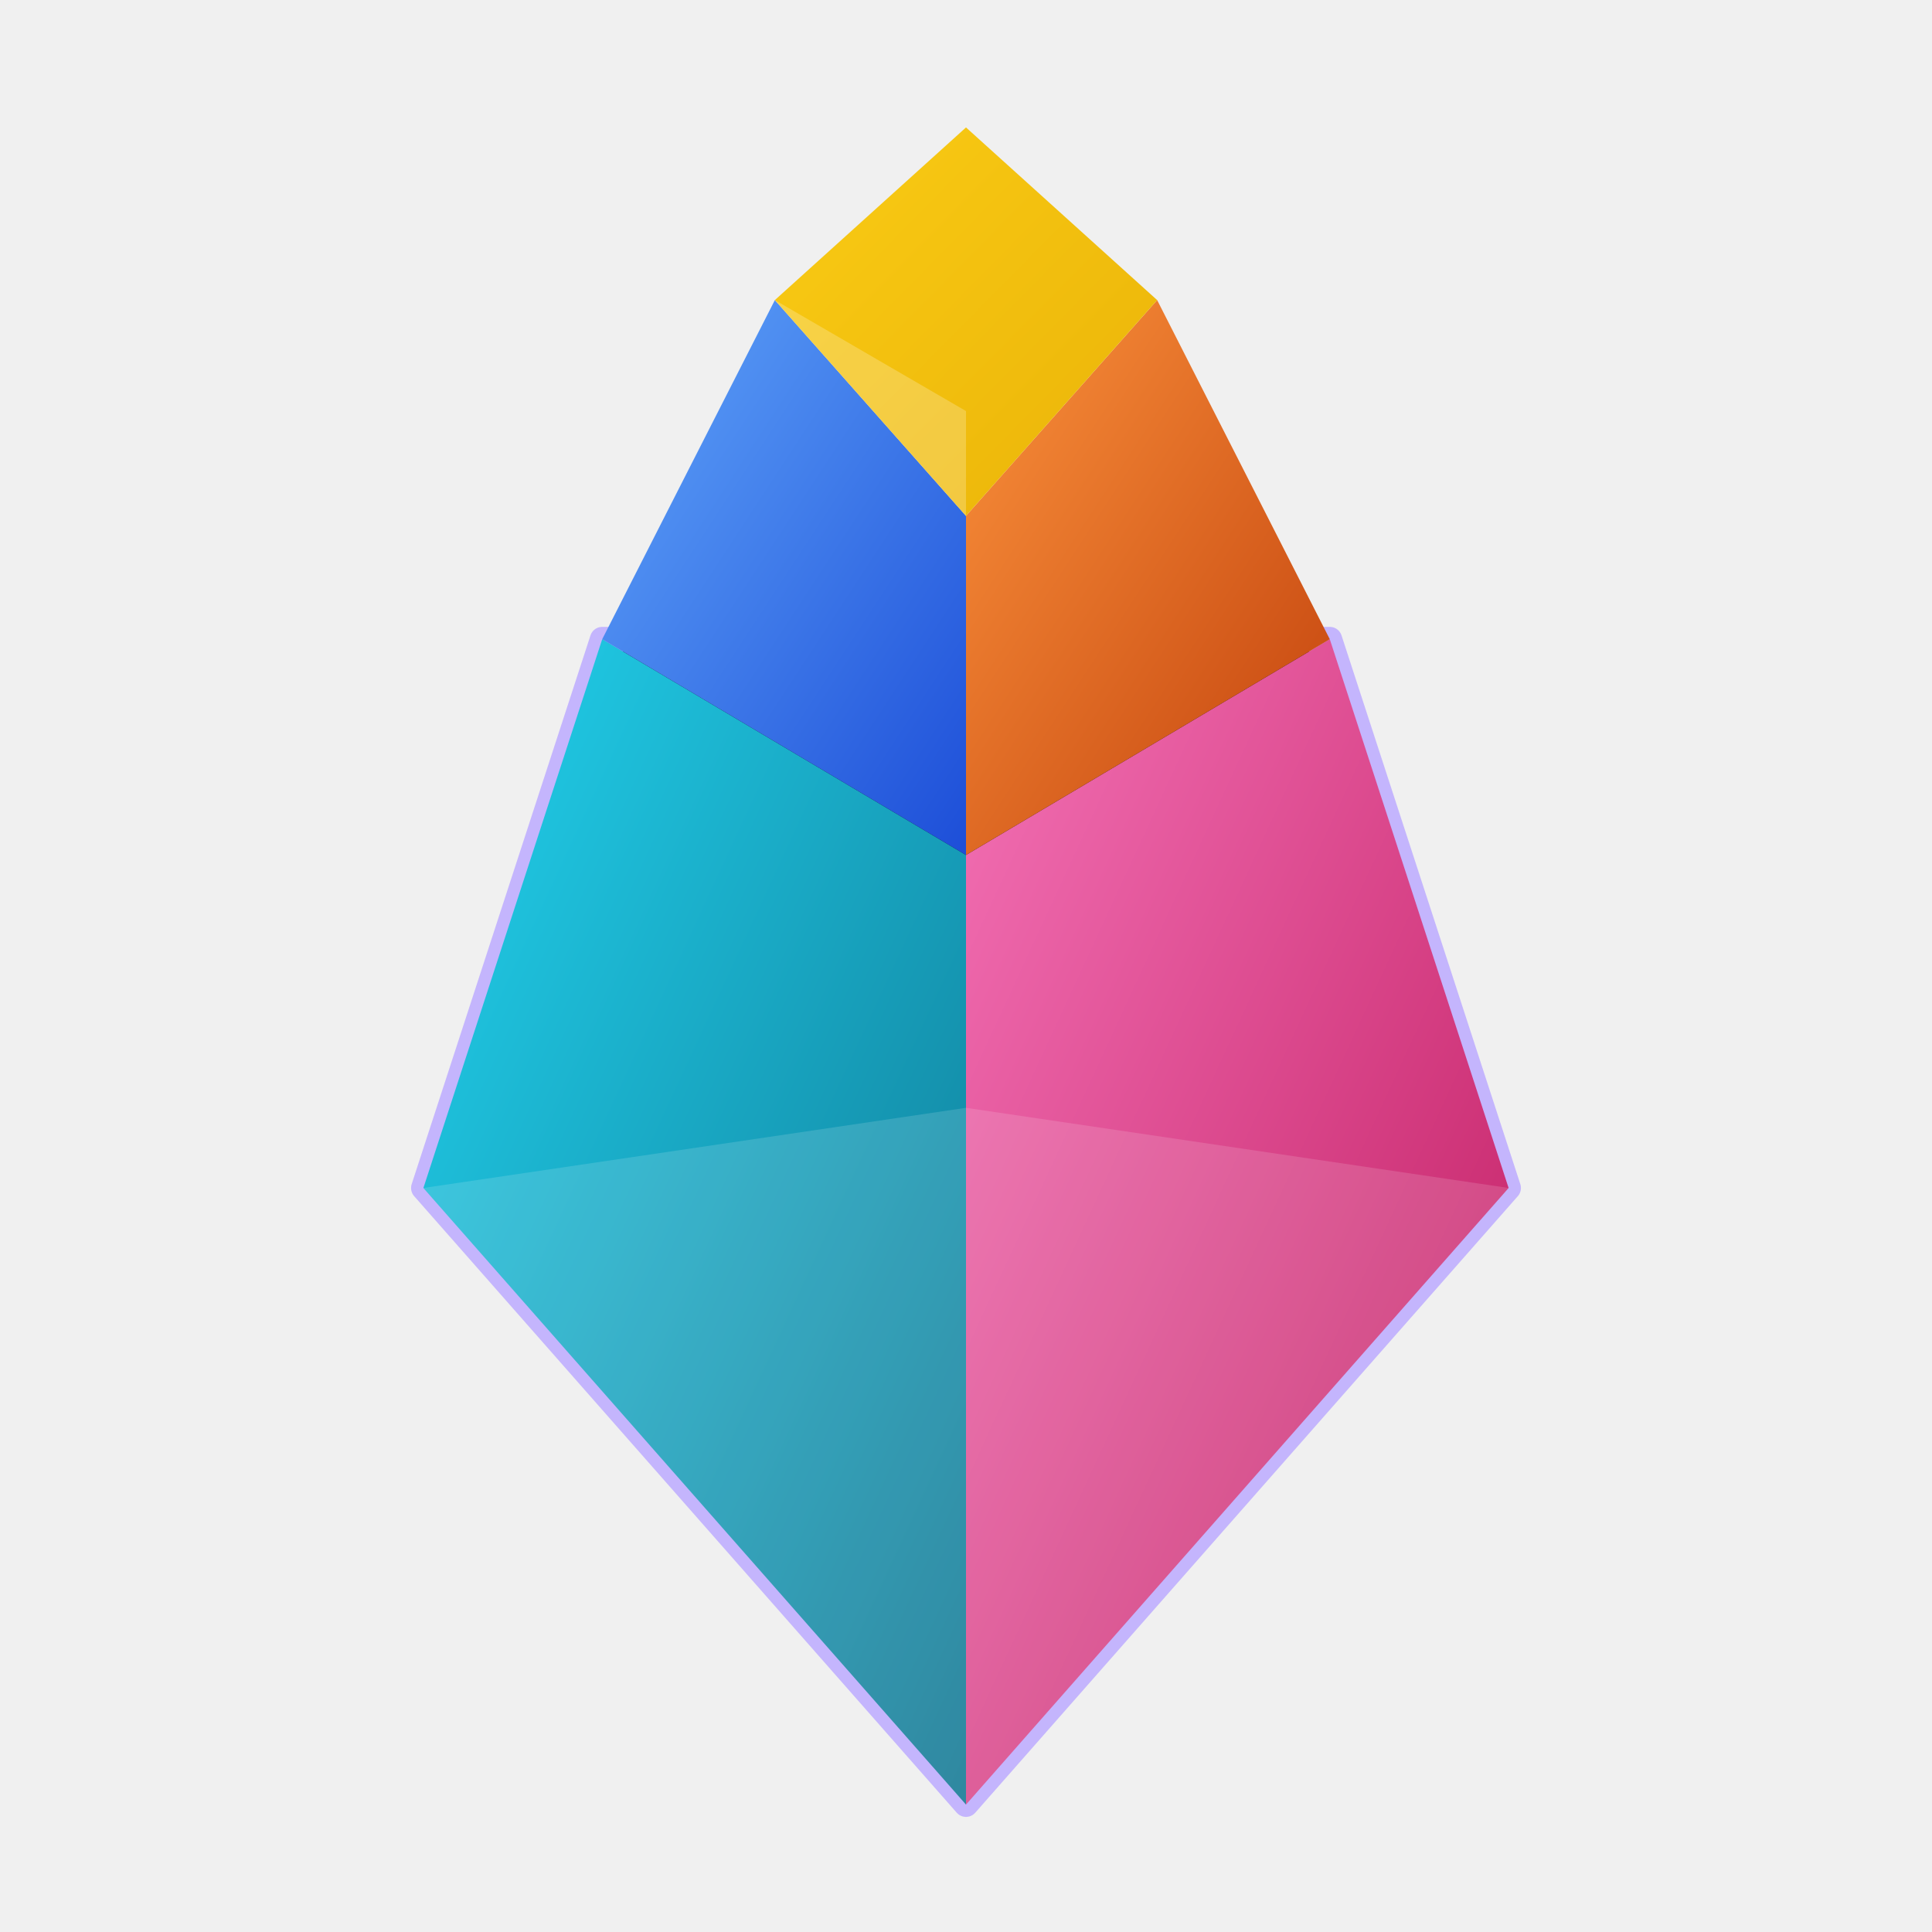
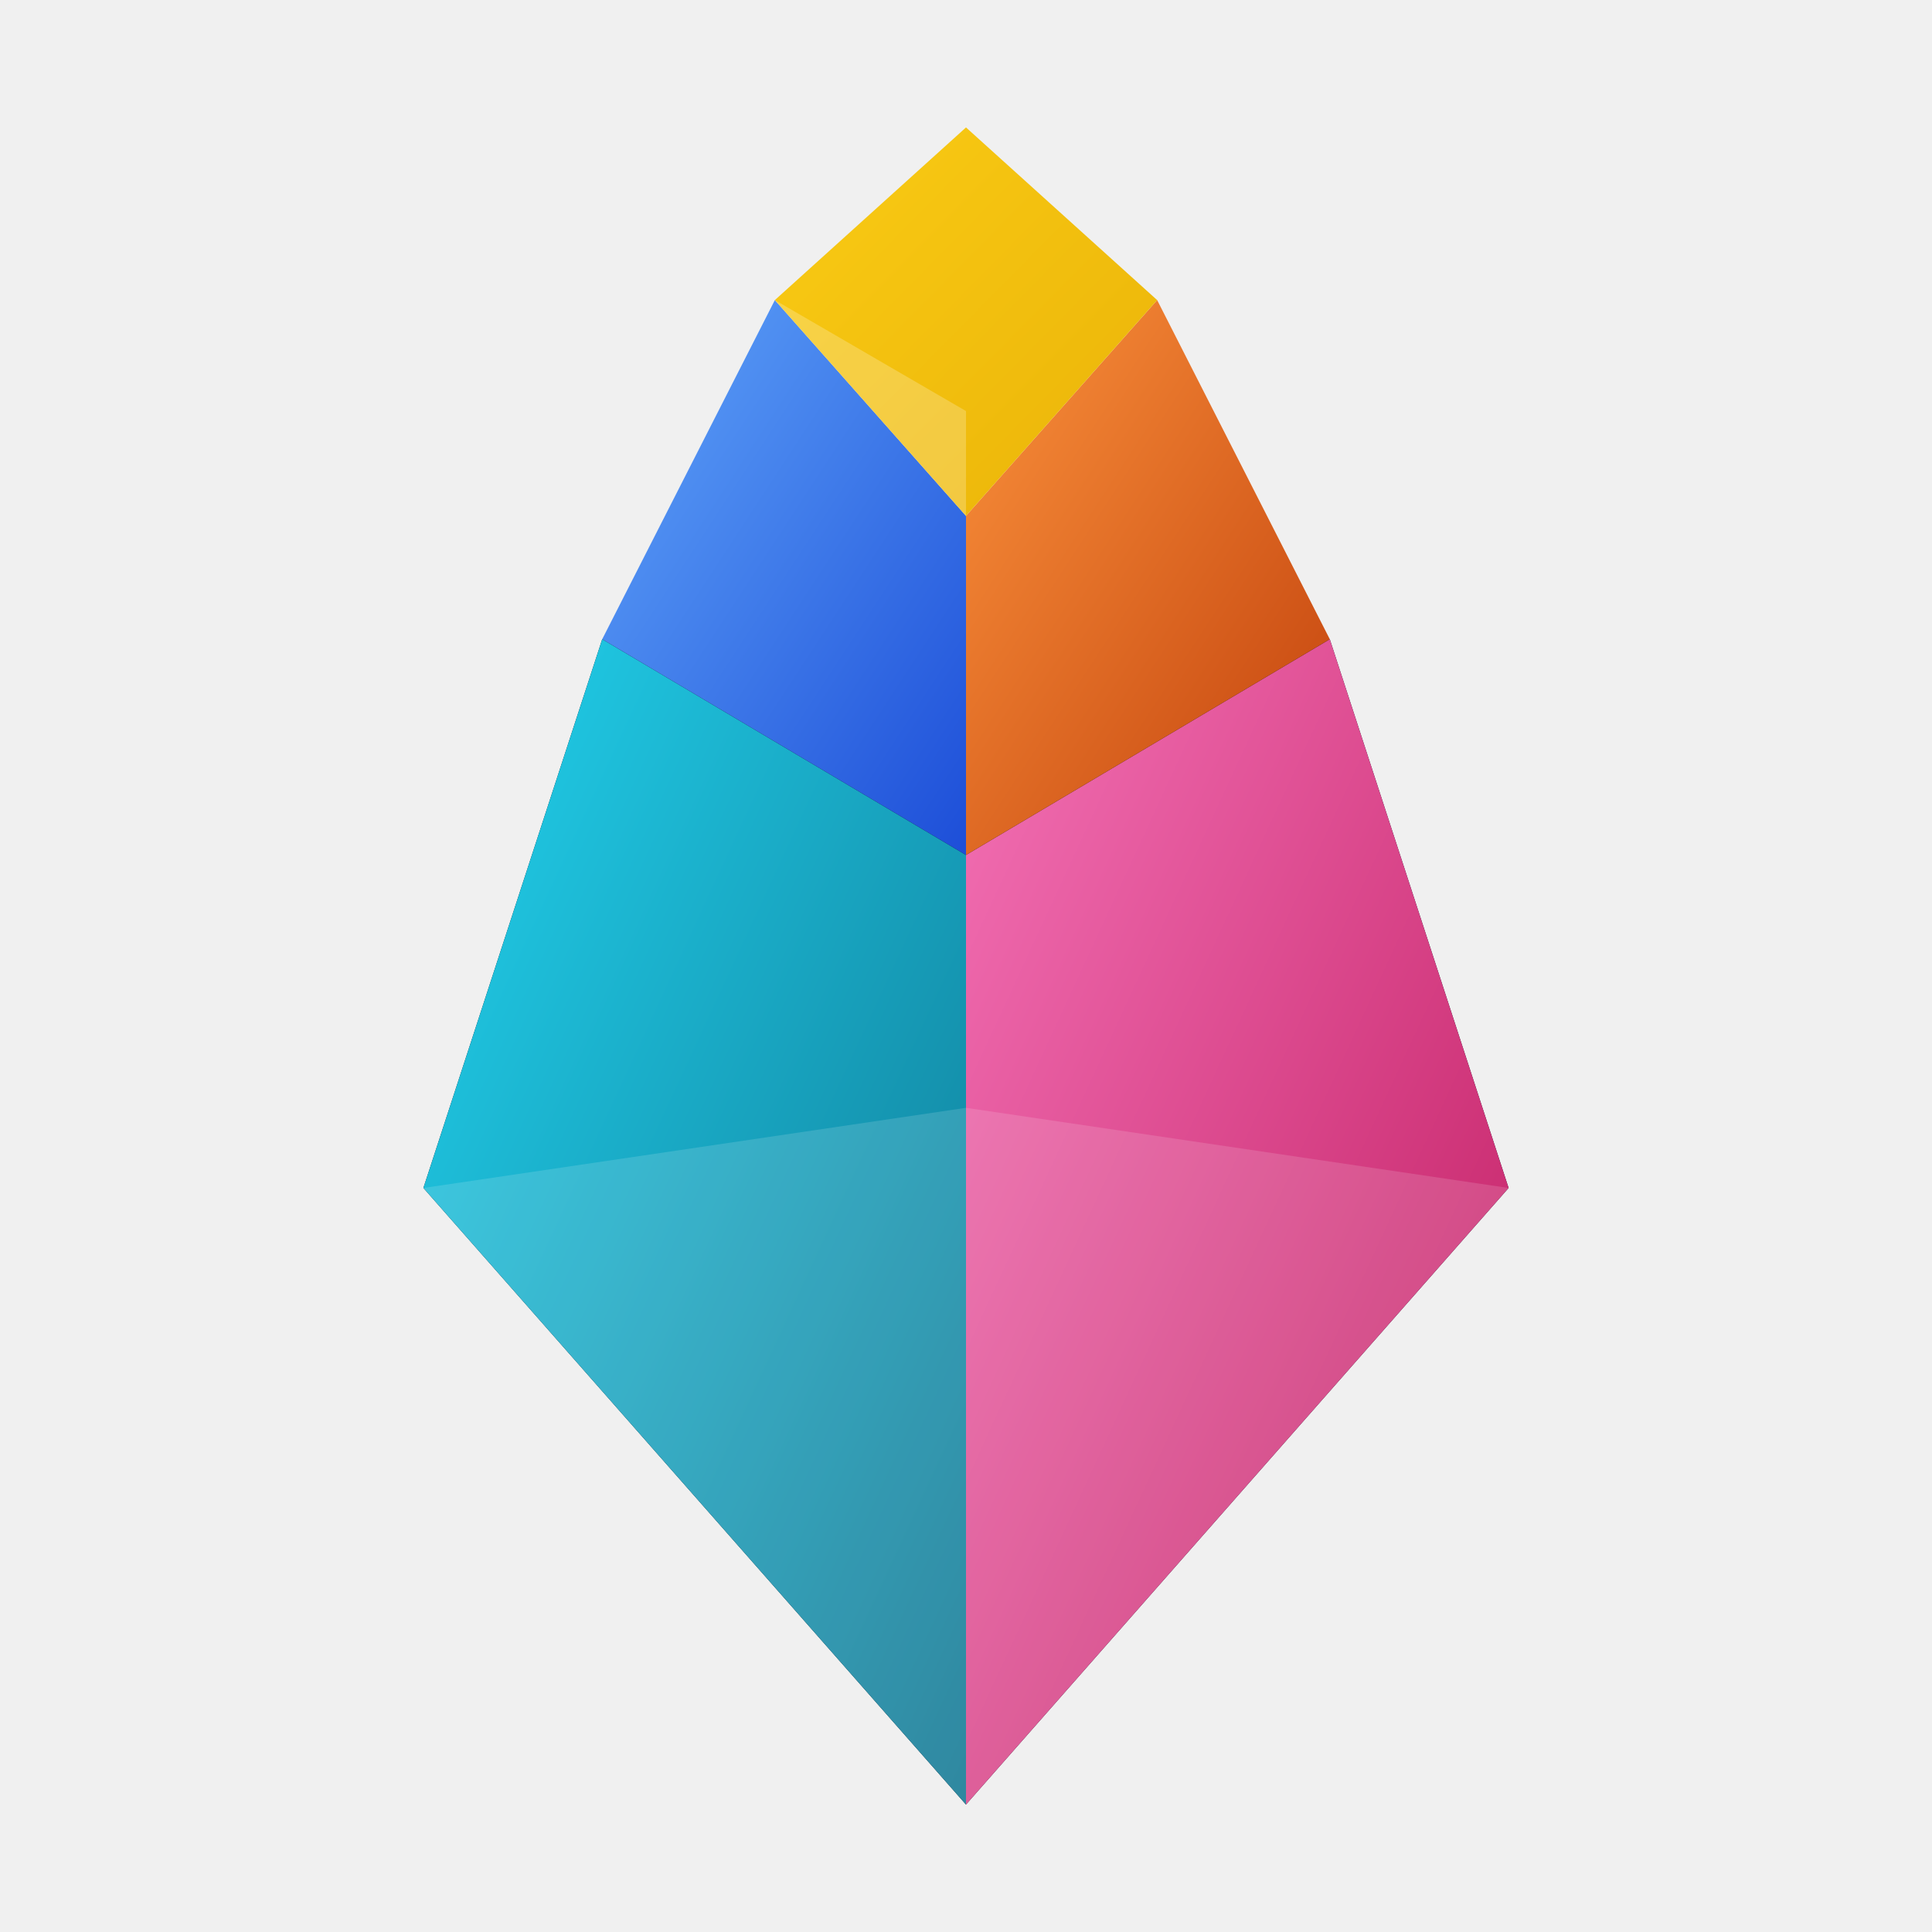
<svg xmlns="http://www.w3.org/2000/svg" width="1024" height="1024" viewBox="277 277 470 470">
  <defs>
    <linearGradient id="facet2" x1="0" y1="0" x2="1" y2="1">
      <stop offset="0" stop-color="#22D3EE" />
      <stop offset="1" stop-color="#0E7490" />
    </linearGradient>
    <linearGradient id="facet3" x1="0" y1="0" x2="1" y2="1">
      <stop offset="0" stop-color="#F472B6" />
      <stop offset="1" stop-color="#BE185D" />
    </linearGradient>
    <linearGradient id="facet4" x1="0" y1="0" x2="1" y2="1">
      <stop offset="0" stop-color="#FB923C" />
      <stop offset="1" stop-color="#C2410C" />
    </linearGradient>
    <linearGradient id="facet5" x1="0" y1="0" x2="1" y2="1">
      <stop offset="0" stop-color="#60A5FA" />
      <stop offset="1" stop-color="#1D4ED8" />
    </linearGradient>
    <linearGradient id="topB" x1="0" y1="0" x2="1" y2="1">
      <stop offset="0" stop-color="#FACC15" />
      <stop offset="1" stop-color="#EAB308" />
    </linearGradient>
    <linearGradient id="facet1" x1="0" y1="0" x2="1" y2="1">
      <stop offset="0" stop-color="#79E3AE" />
      <stop offset="1" stop-color="#00A141" />
    </linearGradient>
  </defs>
  <g transform="translate(512 497) scale(0.75)">
-     <path d="M0 292 L-176 92 L-118 -86 L118 -86 L176 92 Z" fill="#0D1726" stroke="#C4B5FD" stroke-width="8" stroke-linejoin="round" />
+     <path d="M0 292 L-176 92 L-118 -86 L118 -86 L176 92 Z" fill="#0D1726" />
    <path d="M0 292 L-176 92 L-118 -86 L0 -16 Z" fill="url(#facet2)" />
    <path d="M0 292 L176 92 L118 -86 L0 -16 Z" fill="url(#facet3)" />
    <path d="M0 -16 L-118 -86 L-62 -196 L0 -126 Z" fill="url(#facet5)" />
    <path d="M0 -16 L118 -86 L62 -196 L0 -126 Z" fill="url(#facet4)" />
    <path d="M0 -126 L-62 -196 L0 -252 L62 -196 Z" fill="url(#topB)" />
    <path d="M0 292 L-176 92 L0 66 Z" fill="#FFFFFF" opacity="0.14" />
    <path d="M0 292 L176 92 L0 66 Z" fill="#FFFFFF" opacity="0.14" />
    <path d="M0 -126 L-62 -196 L0 -160 Z" fill="#FFFFFF" opacity="0.22" />
  </g>
</svg>
